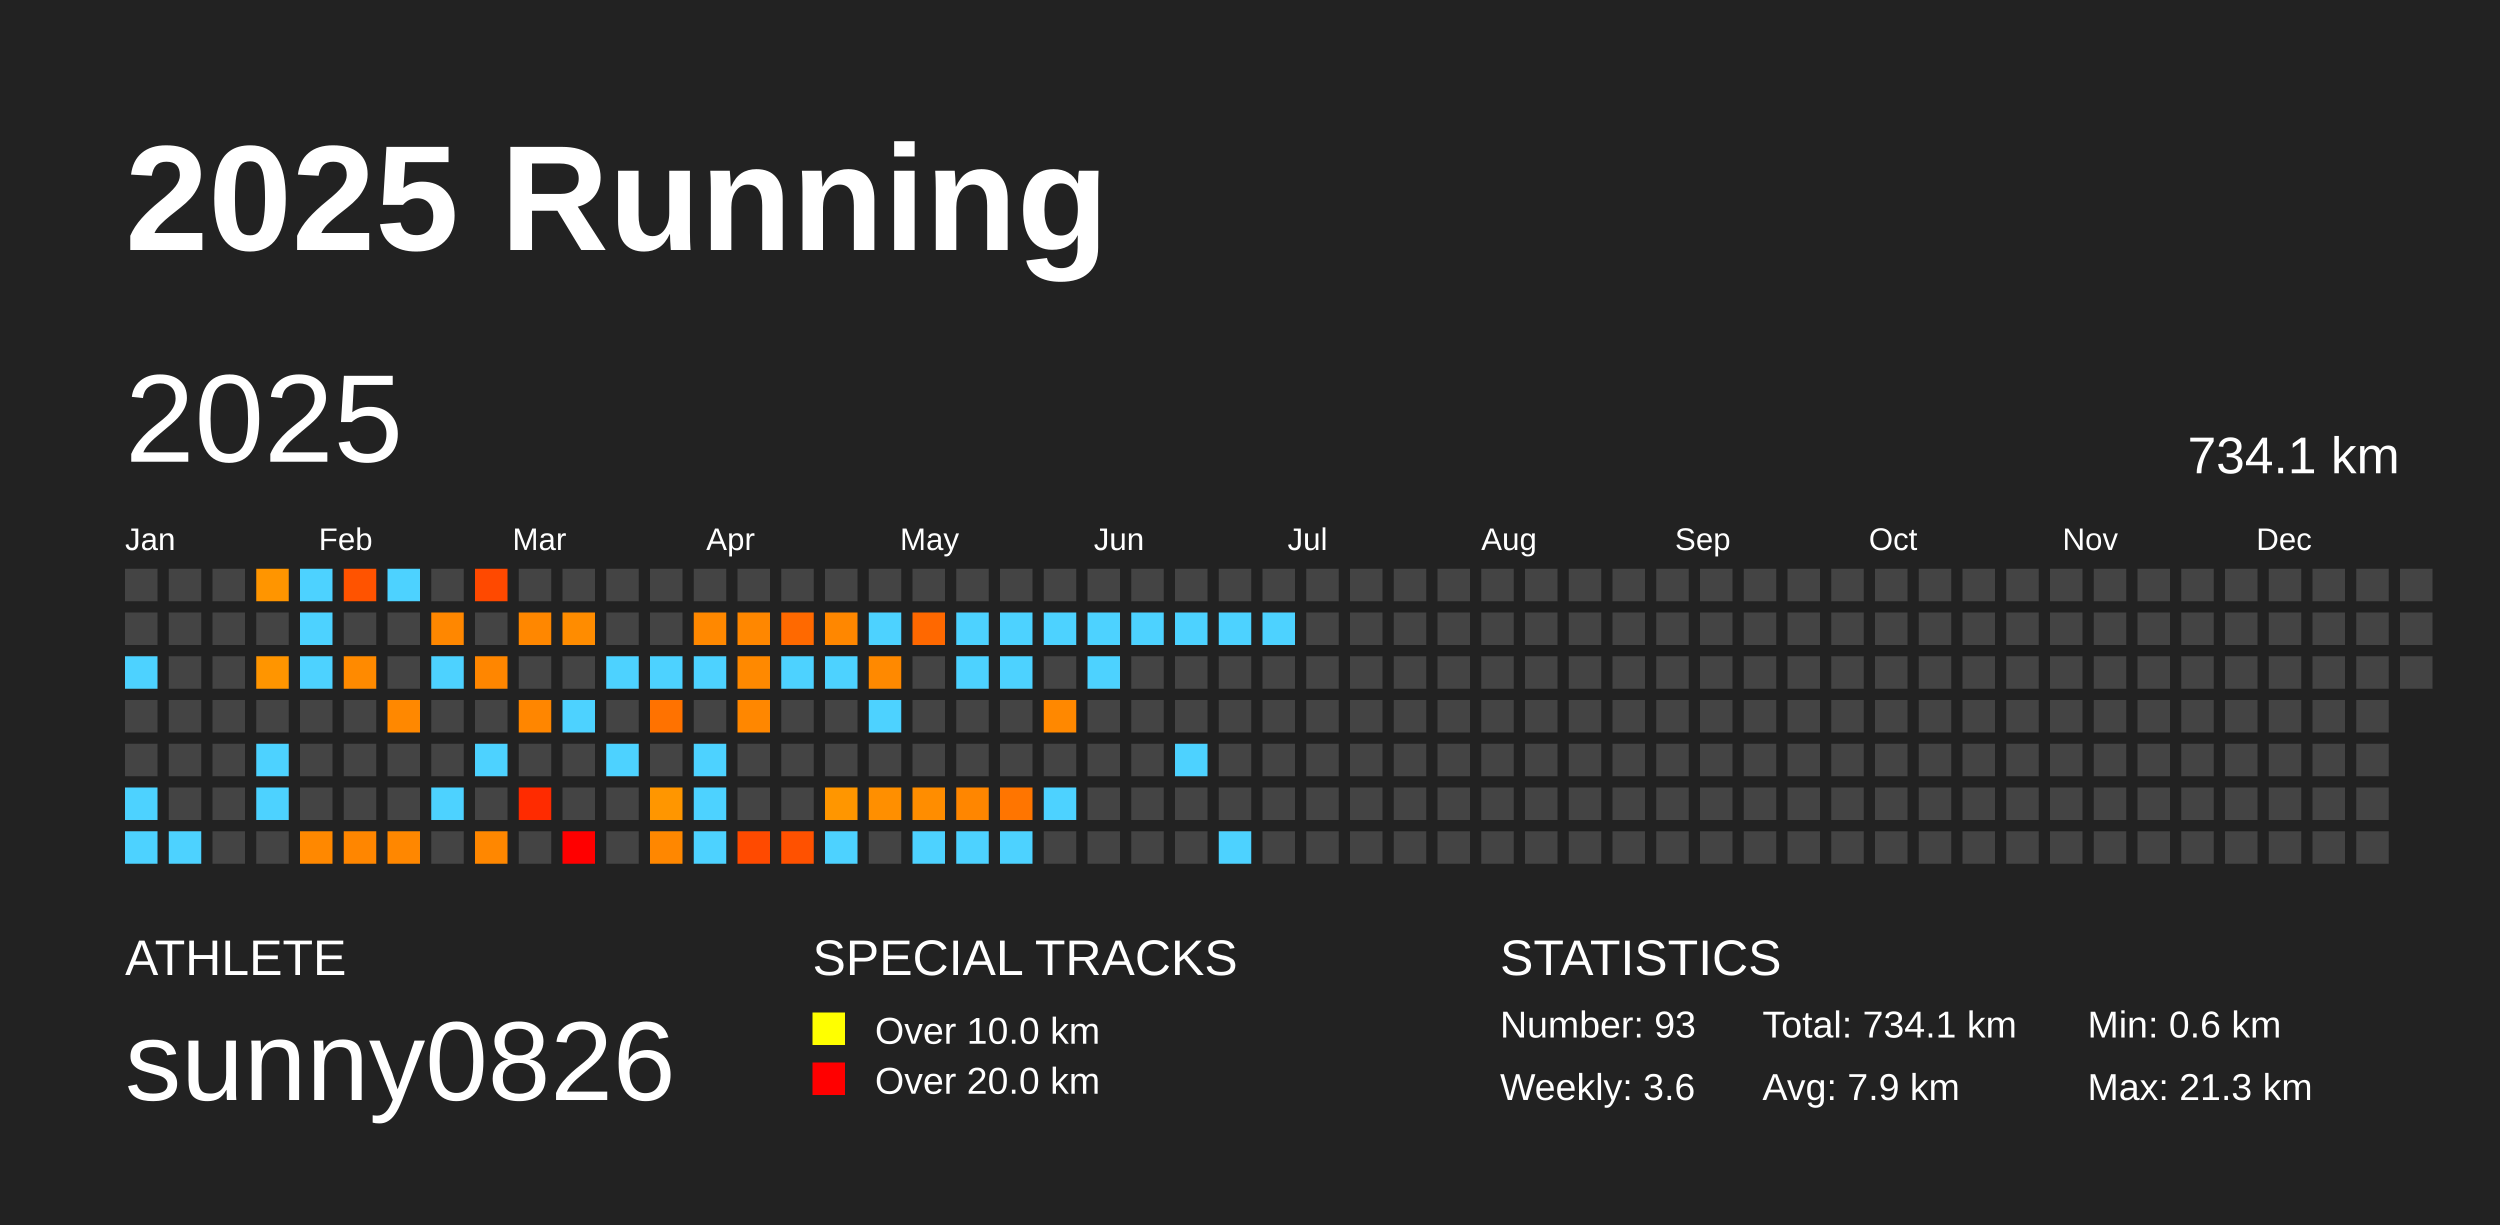
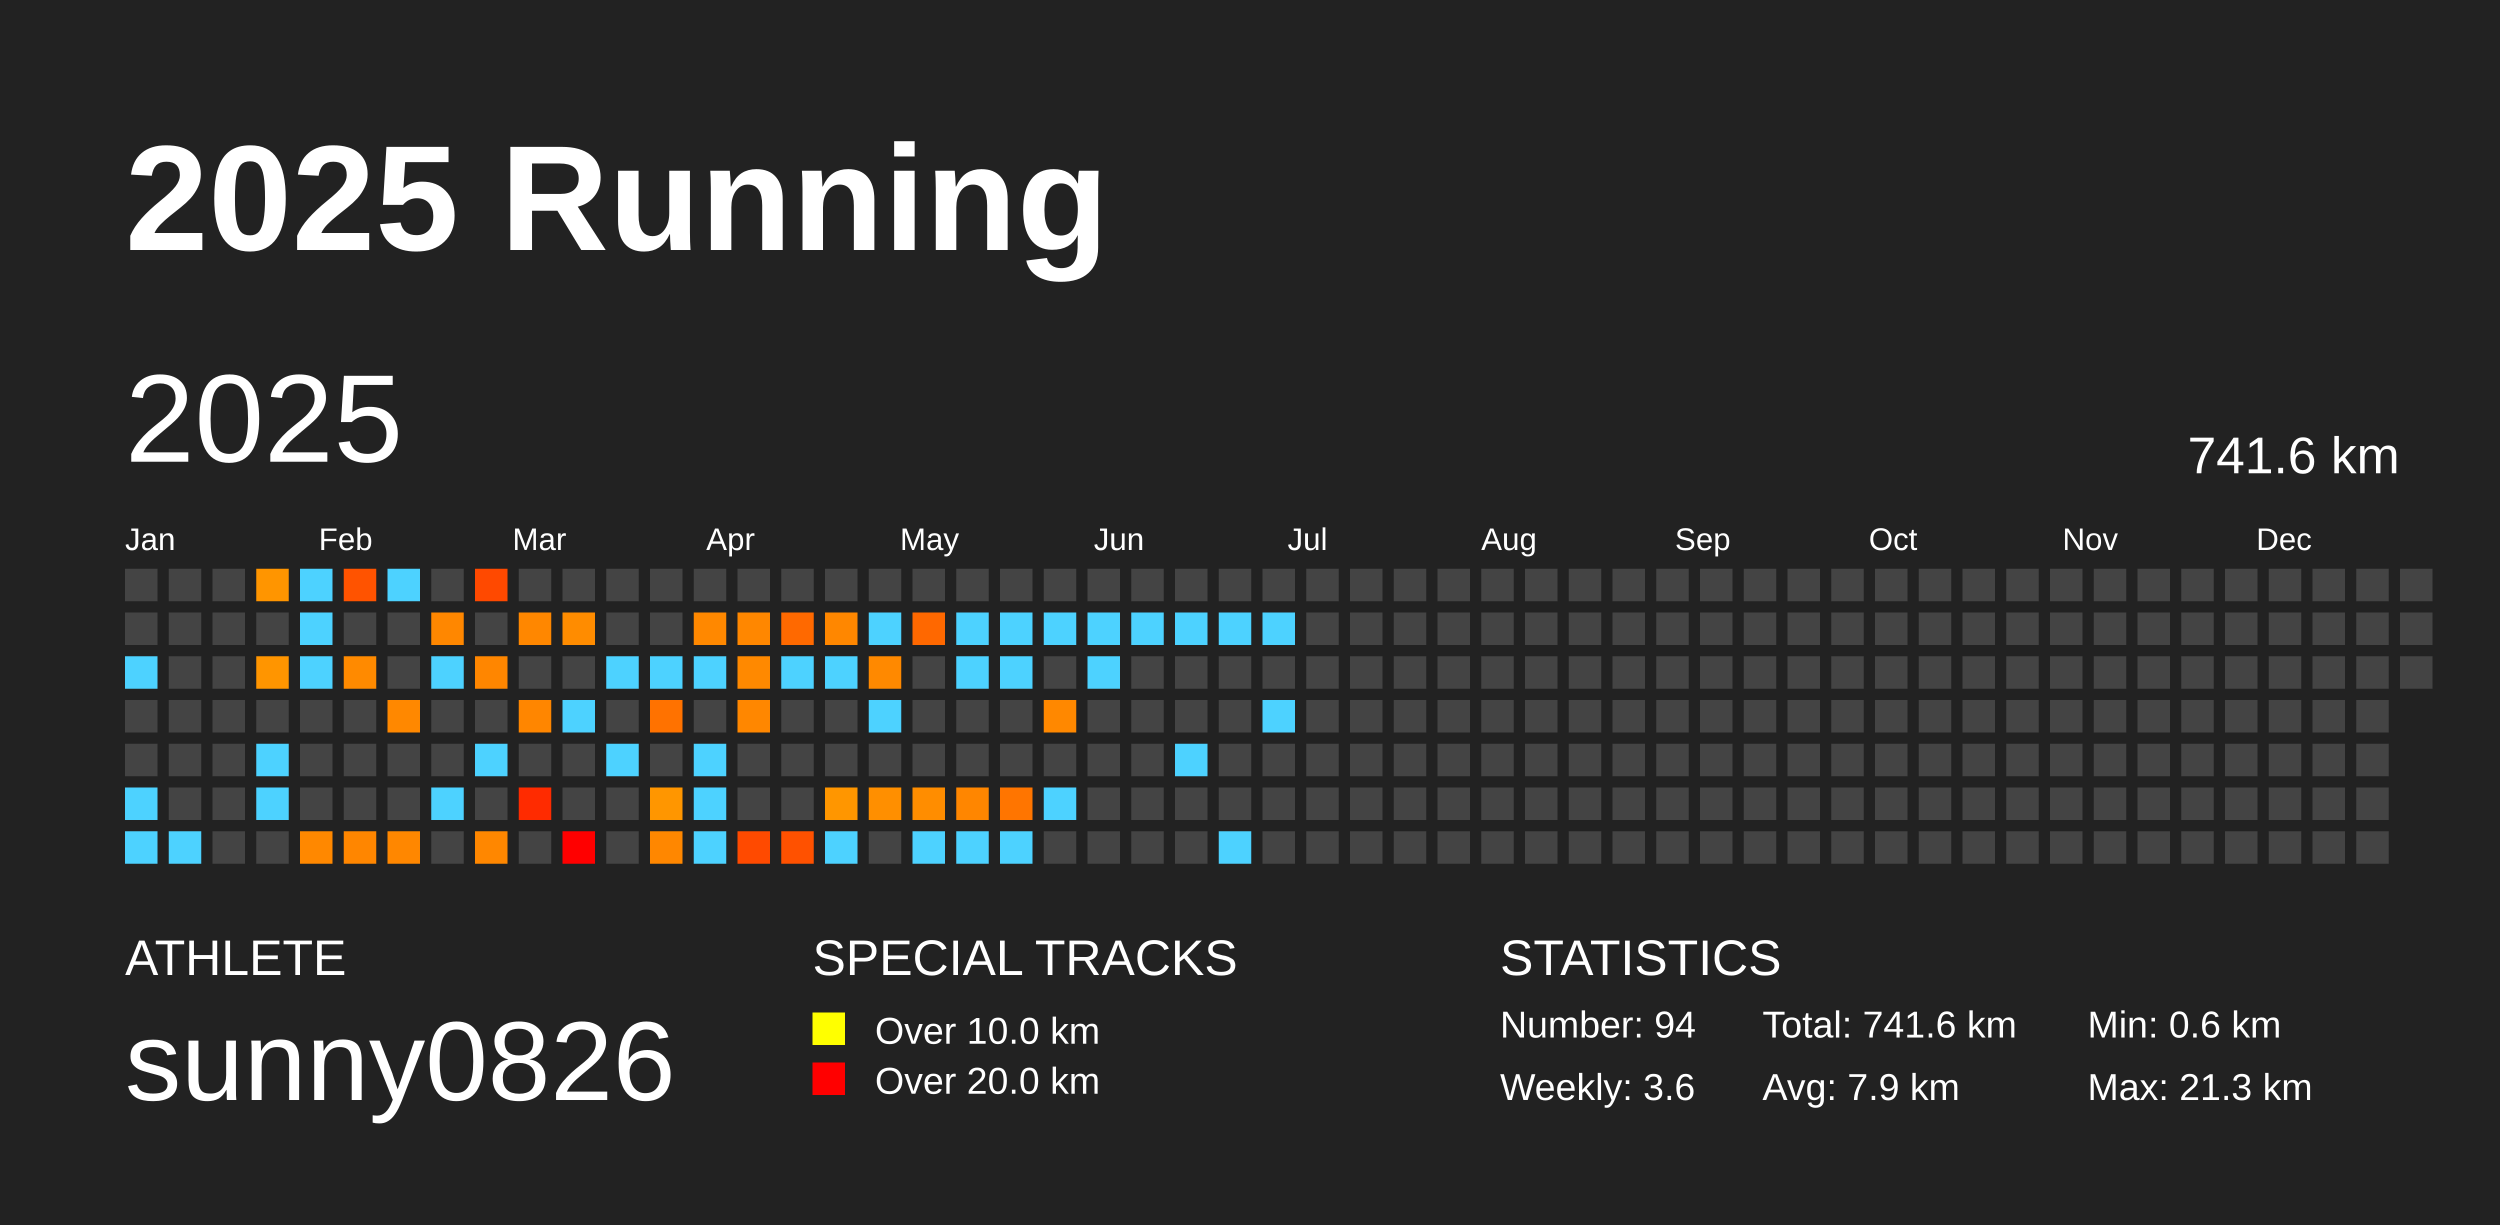
<svg xmlns="http://www.w3.org/2000/svg" baseProfile="full" height="98mm" version="1.1" viewBox="0,0,200,98" width="200mm">
  <defs />
  <rect fill="#222222" height="98" width="200" x="0" y="0" />
  <text fill="#FFFFFF" style="font-size:12px; font-family:Arial; font-weight:bold;" x="10" y="20">2025 Running</text>
  <text fill="#FFFFFF" style="font-size:4px; font-family:Arial" x="10" y="78">ATHLETE</text>
  <text fill="#FFFFFF" style="font-size:9px; font-family:Arial" x="10" y="88">sunny0826</text>
  <text fill="#FFFFFF" style="font-size:4px; font-family:Arial" x="65" y="78">SPECIAL TRACKS</text>
  <rect fill="yellow" height="2.6" width="2.6" x="65" y="81" />
  <text fill="#FFFFFF" style="font-size:3px; font-family:Arial" x="70" y="83.5">Over 10.0 km</text>
  <rect fill="red" height="2.6" width="2.6" x="65" y="85" />
  <text fill="#FFFFFF" style="font-size:3px; font-family:Arial" x="70" y="87.5">Over 20.0 km</text>
  <text fill="#FFFFFF" style="font-size:4px; font-family:Arial" x="120" y="78">STATISTICS</text>
-   <text fill="#FFFFFF" style="font-size:3px; font-family:Arial" x="120" y="83">Number: 93</text>
+   <text fill="#FFFFFF" style="font-size:3px; font-family:Arial" x="120" y="83">Number: 94</text>
  <text fill="#FFFFFF" style="font-size:3px; font-family:Arial" x="120" y="88">Weekly: 3.6</text>
-   <text fill="#FFFFFF" style="font-size:3px; font-family:Arial" x="141" y="83">Total: 734.1 km</text>
+   <text fill="#FFFFFF" style="font-size:3px; font-family:Arial" x="141" y="83">Total: 741.6 km</text>
  <text fill="#FFFFFF" style="font-size:3px; font-family:Arial" x="141" y="88">Avg: 7.9 km</text>
  <text fill="#FFFFFF" style="font-size:3px; font-family:Arial" x="167" y="83">Min: 0.6 km</text>
  <text fill="#FFFFFF" style="font-size:3px; font-family:Arial" x="167" y="88">Max: 21.3 km</text>
  <text dominant-baseline="hanging" fill="#FFFFFF" style="font-size:10.0px; font-family:Arial;" x="10" y="30">2025</text>
-   <text dominant-baseline="hanging" fill="#FFFFFF" style="font-size:4.125px; font-family:Arial;" x="175" y="35">734.1 km</text>
+   <text dominant-baseline="hanging" fill="#FFFFFF" style="font-size:4.125px; font-family:Arial;" x="175" y="35">741.6 km</text>
  <text fill="#FFFFFF" style="font-size:2.5px; font-family:Arial" x="10.0" y="44">Jan</text>
  <text fill="#FFFFFF" style="font-size:2.5px; font-family:Arial" x="25.5" y="44">Feb</text>
  <text fill="#FFFFFF" style="font-size:2.5px; font-family:Arial" x="41.0" y="44">Mar</text>
  <text fill="#FFFFFF" style="font-size:2.5px; font-family:Arial" x="56.5" y="44">Apr</text>
  <text fill="#FFFFFF" style="font-size:2.5px; font-family:Arial" x="72.0" y="44">May</text>
  <text fill="#FFFFFF" style="font-size:2.5px; font-family:Arial" x="87.5" y="44">Jun</text>
  <text fill="#FFFFFF" style="font-size:2.5px; font-family:Arial" x="103.0" y="44">Jul</text>
  <text fill="#FFFFFF" style="font-size:2.5px; font-family:Arial" x="118.5" y="44">Aug</text>
  <text fill="#FFFFFF" style="font-size:2.5px; font-family:Arial" x="134.0" y="44">Sep</text>
  <text fill="#FFFFFF" style="font-size:2.5px; font-family:Arial" x="149.5" y="44">Oct</text>
  <text fill="#FFFFFF" style="font-size:2.5px; font-family:Arial" x="165.0" y="44">Nov</text>
  <text fill="#FFFFFF" style="font-size:2.5px; font-family:Arial" x="180.5" y="44">Dec</text>
  <rect fill="#444444" height="2.6" width="2.6" x="10.0" y="45.5" />
  <rect fill="#444444" height="2.6" width="2.6" x="10.0" y="49.0" />
  <rect fill="#4dd2ff" height="2.6" width="2.6" x="10.0" y="52.5" />
  <rect fill="#444444" height="2.6" width="2.6" x="10.0" y="56.0" />
  <rect fill="#444444" height="2.6" width="2.6" x="10.0" y="59.5" />
  <rect fill="#4dd2ff" height="2.6" width="2.6" x="10.0" y="63.0" />
  <rect fill="#4dd2ff" height="2.6" width="2.6" x="10.0" y="66.5" />
  <rect fill="#444444" height="2.6" width="2.6" x="13.5" y="45.5" />
  <rect fill="#444444" height="2.6" width="2.6" x="13.5" y="49.0" />
  <rect fill="#444444" height="2.6" width="2.6" x="13.5" y="52.5" />
  <rect fill="#444444" height="2.6" width="2.6" x="13.5" y="56.0" />
  <rect fill="#444444" height="2.6" width="2.6" x="13.5" y="59.5" />
  <rect fill="#444444" height="2.6" width="2.6" x="13.5" y="63.0" />
  <rect fill="#4dd2ff" height="2.6" width="2.6" x="13.5" y="66.5" />
  <rect fill="#444444" height="2.6" width="2.6" x="17.0" y="45.5" />
  <rect fill="#444444" height="2.6" width="2.6" x="17.0" y="49.0" />
  <rect fill="#444444" height="2.6" width="2.6" x="17.0" y="52.5" />
  <rect fill="#444444" height="2.6" width="2.6" x="17.0" y="56.0" />
  <rect fill="#444444" height="2.6" width="2.6" x="17.0" y="59.5" />
  <rect fill="#444444" height="2.6" width="2.6" x="17.0" y="63.0" />
  <rect fill="#444444" height="2.6" width="2.6" x="17.0" y="66.5" />
  <rect fill="#ff9500" height="2.6" width="2.6" x="20.5" y="45.5" />
  <rect fill="#444444" height="2.6" width="2.6" x="20.5" y="49.0" />
  <rect fill="#ff9500" height="2.6" width="2.6" x="20.5" y="52.5" />
  <rect fill="#444444" height="2.6" width="2.6" x="20.5" y="56.0" />
  <rect fill="#4dd2ff" height="2.6" width="2.6" x="20.5" y="59.5" />
  <rect fill="#4dd2ff" height="2.6" width="2.6" x="20.5" y="63.0" />
  <rect fill="#444444" height="2.6" width="2.6" x="20.5" y="66.5" />
  <rect fill="#4dd2ff" height="2.6" width="2.6" x="24.0" y="45.5" />
  <rect fill="#4dd2ff" height="2.6" width="2.6" x="24.0" y="49.0" />
  <rect fill="#4dd2ff" height="2.6" width="2.6" x="24.0" y="52.5" />
  <rect fill="#444444" height="2.6" width="2.6" x="24.0" y="56.0" />
  <rect fill="#444444" height="2.6" width="2.6" x="24.0" y="59.5" />
  <rect fill="#444444" height="2.6" width="2.6" x="24.0" y="63.0" />
  <rect fill="#ff8800" height="2.6" width="2.6" x="24.0" y="66.5" />
  <rect fill="#ff5300" height="2.6" width="2.6" x="27.5" y="45.5" />
  <rect fill="#444444" height="2.6" width="2.6" x="27.5" y="49.0" />
  <rect fill="#ff8a00" height="2.6" width="2.6" x="27.5" y="52.5" />
  <rect fill="#444444" height="2.6" width="2.6" x="27.5" y="56.0" />
  <rect fill="#444444" height="2.6" width="2.6" x="27.5" y="59.5" />
  <rect fill="#444444" height="2.6" width="2.6" x="27.5" y="63.0" />
  <rect fill="#ff8600" height="2.6" width="2.6" x="27.5" y="66.5" />
  <rect fill="#4dd2ff" height="2.6" width="2.6" x="31.0" y="45.5" />
  <rect fill="#444444" height="2.6" width="2.6" x="31.0" y="49.0" />
  <rect fill="#444444" height="2.6" width="2.6" x="31.0" y="52.5" />
  <rect fill="#ff8800" height="2.6" width="2.6" x="31.0" y="56.0" />
  <rect fill="#444444" height="2.6" width="2.6" x="31.0" y="59.5" />
  <rect fill="#444444" height="2.6" width="2.6" x="31.0" y="63.0" />
  <rect fill="#ff8700" height="2.6" width="2.6" x="31.0" y="66.5" />
  <rect fill="#444444" height="2.6" width="2.6" x="34.5" y="45.5" />
  <rect fill="#ff8700" height="2.6" width="2.6" x="34.5" y="49.0" />
  <rect fill="#4dd2ff" height="2.6" width="2.6" x="34.5" y="52.5" />
  <rect fill="#444444" height="2.6" width="2.6" x="34.5" y="56.0" />
  <rect fill="#444444" height="2.6" width="2.6" x="34.5" y="59.5" />
  <rect fill="#4dd2ff" height="2.6" width="2.6" x="34.5" y="63.0" />
  <rect fill="#444444" height="2.6" width="2.6" x="34.5" y="66.5" />
  <rect fill="#ff4900" height="2.6" width="2.6" x="38.0" y="45.5" />
  <rect fill="#444444" height="2.6" width="2.6" x="38.0" y="49.0" />
  <rect fill="#ff8600" height="2.6" width="2.6" x="38.0" y="52.5" />
  <rect fill="#444444" height="2.6" width="2.6" x="38.0" y="56.0" />
  <rect fill="#4dd2ff" height="2.6" width="2.6" x="38.0" y="59.5" />
  <rect fill="#444444" height="2.6" width="2.6" x="38.0" y="63.0" />
  <rect fill="#ff8700" height="2.6" width="2.6" x="38.0" y="66.5" />
  <rect fill="#444444" height="2.6" width="2.6" x="41.5" y="45.5" />
  <rect fill="#ff8700" height="2.6" width="2.6" x="41.5" y="49.0" />
  <rect fill="#444444" height="2.6" width="2.6" x="41.5" y="52.5" />
  <rect fill="#ff8600" height="2.6" width="2.6" x="41.5" y="56.0" />
  <rect fill="#444444" height="2.6" width="2.6" x="41.5" y="59.5" />
  <rect fill="#ff2b00" height="2.6" width="2.6" x="41.5" y="63.0" />
  <rect fill="#444444" height="2.6" width="2.6" x="41.5" y="66.5" />
  <rect fill="#444444" height="2.6" width="2.6" x="45.0" y="45.5" />
  <rect fill="#ff8c00" height="2.6" width="2.6" x="45.0" y="49.0" />
  <rect fill="#444444" height="2.6" width="2.6" x="45.0" y="52.5" />
  <rect fill="#4dd2ff" height="2.6" width="2.6" x="45.0" y="56.0" />
  <rect fill="#444444" height="2.6" width="2.6" x="45.0" y="59.5" />
  <rect fill="#444444" height="2.6" width="2.6" x="45.0" y="63.0" />
  <rect fill="red" height="2.6" width="2.6" x="45.0" y="66.5" />
  <rect fill="#444444" height="2.6" width="2.6" x="48.5" y="45.5" />
  <rect fill="#444444" height="2.6" width="2.6" x="48.5" y="49.0" />
  <rect fill="#4dd2ff" height="2.6" width="2.6" x="48.5" y="52.5" />
  <rect fill="#444444" height="2.6" width="2.6" x="48.5" y="56.0" />
  <rect fill="#4dd2ff" height="2.6" width="2.6" x="48.5" y="59.5" />
  <rect fill="#444444" height="2.6" width="2.6" x="48.5" y="63.0" />
  <rect fill="#444444" height="2.6" width="2.6" x="48.5" y="66.5" />
  <rect fill="#444444" height="2.6" width="2.6" x="52.0" y="45.5" />
  <rect fill="#444444" height="2.6" width="2.6" x="52.0" y="49.0" />
  <rect fill="#4dd2ff" height="2.6" width="2.6" x="52.0" y="52.5" />
  <rect fill="#ff7200" height="2.6" width="2.6" x="52.0" y="56.0" />
  <rect fill="#444444" height="2.6" width="2.6" x="52.0" y="59.5" />
  <rect fill="#ff9600" height="2.6" width="2.6" x="52.0" y="63.0" />
  <rect fill="#ff8700" height="2.6" width="2.6" x="52.0" y="66.5" />
  <rect fill="#444444" height="2.6" width="2.6" x="55.5" y="45.5" />
  <rect fill="#ff8800" height="2.6" width="2.6" x="55.5" y="49.0" />
  <rect fill="#4dd2ff" height="2.6" width="2.6" x="55.5" y="52.5" />
  <rect fill="#444444" height="2.6" width="2.6" x="55.5" y="56.0" />
  <rect fill="#4dd2ff" height="2.6" width="2.6" x="55.5" y="59.5" />
  <rect fill="#4dd2ff" height="2.6" width="2.6" x="55.5" y="63.0" />
  <rect fill="#4dd2ff" height="2.6" width="2.6" x="55.5" y="66.5" />
  <rect fill="#444444" height="2.6" width="2.6" x="59.0" y="45.5" />
  <rect fill="#ff8700" height="2.6" width="2.6" x="59.0" y="49.0" />
  <rect fill="#ff8900" height="2.6" width="2.6" x="59.0" y="52.5" />
  <rect fill="#ff8700" height="2.6" width="2.6" x="59.0" y="56.0" />
  <rect fill="#444444" height="2.6" width="2.6" x="59.0" y="59.5" />
  <rect fill="#444444" height="2.6" width="2.6" x="59.0" y="63.0" />
  <rect fill="#ff4a00" height="2.6" width="2.6" x="59.0" y="66.5" />
  <rect fill="#444444" height="2.6" width="2.6" x="62.5" y="45.5" />
  <rect fill="#ff6900" height="2.6" width="2.6" x="62.5" y="49.0" />
  <rect fill="#4dd2ff" height="2.6" width="2.6" x="62.5" y="52.5" />
  <rect fill="#444444" height="2.6" width="2.6" x="62.5" y="56.0" />
  <rect fill="#444444" height="2.6" width="2.6" x="62.5" y="59.5" />
  <rect fill="#444444" height="2.6" width="2.6" x="62.5" y="63.0" />
  <rect fill="#ff5100" height="2.6" width="2.6" x="62.5" y="66.5" />
  <rect fill="#444444" height="2.6" width="2.6" x="66.0" y="45.5" />
  <rect fill="#ff8700" height="2.6" width="2.6" x="66.0" y="49.0" />
  <rect fill="#4dd2ff" height="2.6" width="2.6" x="66.0" y="52.5" />
  <rect fill="#444444" height="2.6" width="2.6" x="66.0" y="56.0" />
  <rect fill="#444444" height="2.6" width="2.6" x="66.0" y="59.5" />
  <rect fill="#ff9600" height="2.6" width="2.6" x="66.0" y="63.0" />
  <rect fill="#4dd2ff" height="2.6" width="2.6" x="66.0" y="66.5" />
  <rect fill="#444444" height="2.6" width="2.6" x="69.5" y="45.5" />
  <rect fill="#4dd2ff" height="2.6" width="2.6" x="69.5" y="49.0" />
  <rect fill="#ff8900" height="2.6" width="2.6" x="69.5" y="52.5" />
  <rect fill="#4dd2ff" height="2.6" width="2.6" x="69.5" y="56.0" />
  <rect fill="#444444" height="2.6" width="2.6" x="69.5" y="59.5" />
  <rect fill="#ff8f00" height="2.6" width="2.6" x="69.5" y="63.0" />
  <rect fill="#444444" height="2.6" width="2.6" x="69.5" y="66.5" />
  <rect fill="#444444" height="2.6" width="2.6" x="73.0" y="45.5" />
  <rect fill="#ff6800" height="2.6" width="2.6" x="73.0" y="49.0" />
  <rect fill="#444444" height="2.6" width="2.6" x="73.0" y="52.5" />
  <rect fill="#444444" height="2.6" width="2.6" x="73.0" y="56.0" />
  <rect fill="#444444" height="2.6" width="2.6" x="73.0" y="59.5" />
  <rect fill="#ff8d00" height="2.6" width="2.6" x="73.0" y="63.0" />
  <rect fill="#4dd2ff" height="2.6" width="2.6" x="73.0" y="66.5" />
  <rect fill="#444444" height="2.6" width="2.6" x="76.5" y="45.5" />
  <rect fill="#4dd2ff" height="2.6" width="2.6" x="76.5" y="49.0" />
  <rect fill="#4dd2ff" height="2.6" width="2.6" x="76.5" y="52.5" />
  <rect fill="#444444" height="2.6" width="2.6" x="76.5" y="56.0" />
  <rect fill="#444444" height="2.6" width="2.6" x="76.5" y="59.5" />
  <rect fill="#ff8600" height="2.6" width="2.6" x="76.5" y="63.0" />
  <rect fill="#4dd2ff" height="2.6" width="2.6" x="76.5" y="66.5" />
  <rect fill="#444444" height="2.6" width="2.6" x="80.0" y="45.5" />
  <rect fill="#4dd2ff" height="2.6" width="2.6" x="80.0" y="49.0" />
  <rect fill="#4dd2ff" height="2.6" width="2.6" x="80.0" y="52.5" />
  <rect fill="#444444" height="2.6" width="2.6" x="80.0" y="56.0" />
  <rect fill="#444444" height="2.6" width="2.6" x="80.0" y="59.5" />
  <rect fill="#ff7500" height="2.6" width="2.6" x="80.0" y="63.0" />
  <rect fill="#4dd2ff" height="2.6" width="2.6" x="80.0" y="66.5" />
  <rect fill="#444444" height="2.6" width="2.6" x="83.5" y="45.5" />
  <rect fill="#4dd2ff" height="2.6" width="2.6" x="83.5" y="49.0" />
  <rect fill="#444444" height="2.6" width="2.6" x="83.5" y="52.5" />
  <rect fill="#ff8800" height="2.6" width="2.6" x="83.5" y="56.0" />
  <rect fill="#444444" height="2.6" width="2.6" x="83.5" y="59.5" />
  <rect fill="#4dd2ff" height="2.6" width="2.6" x="83.5" y="63.0" />
  <rect fill="#444444" height="2.6" width="2.6" x="83.5" y="66.5" />
  <rect fill="#444444" height="2.6" width="2.6" x="87.0" y="45.5" />
  <rect fill="#4dd2ff" height="2.6" width="2.6" x="87.0" y="49.0" />
  <rect fill="#4dd2ff" height="2.6" width="2.6" x="87.0" y="52.5" />
  <rect fill="#444444" height="2.6" width="2.6" x="87.0" y="56.0" />
  <rect fill="#444444" height="2.6" width="2.6" x="87.0" y="59.5" />
  <rect fill="#444444" height="2.6" width="2.6" x="87.0" y="63.0" />
  <rect fill="#444444" height="2.6" width="2.6" x="87.0" y="66.5" />
  <rect fill="#444444" height="2.6" width="2.6" x="90.5" y="45.5" />
  <rect fill="#4dd2ff" height="2.6" width="2.6" x="90.5" y="49.0" />
  <rect fill="#444444" height="2.6" width="2.6" x="90.5" y="52.5" />
  <rect fill="#444444" height="2.6" width="2.6" x="90.5" y="56.0" />
  <rect fill="#444444" height="2.6" width="2.6" x="90.5" y="59.5" />
  <rect fill="#444444" height="2.6" width="2.6" x="90.5" y="63.0" />
  <rect fill="#444444" height="2.6" width="2.6" x="90.5" y="66.5" />
  <rect fill="#444444" height="2.6" width="2.6" x="94.0" y="45.5" />
  <rect fill="#4dd2ff" height="2.6" width="2.6" x="94.0" y="49.0" />
  <rect fill="#444444" height="2.6" width="2.6" x="94.0" y="52.5" />
  <rect fill="#444444" height="2.6" width="2.6" x="94.0" y="56.0" />
  <rect fill="#4dd2ff" height="2.6" width="2.6" x="94.0" y="59.5" />
  <rect fill="#444444" height="2.6" width="2.6" x="94.0" y="63.0" />
  <rect fill="#444444" height="2.6" width="2.6" x="94.0" y="66.5" />
  <rect fill="#444444" height="2.6" width="2.6" x="97.5" y="45.5" />
  <rect fill="#4dd2ff" height="2.6" width="2.6" x="97.5" y="49.0" />
  <rect fill="#444444" height="2.6" width="2.6" x="97.5" y="52.5" />
  <rect fill="#444444" height="2.6" width="2.6" x="97.5" y="56.0" />
  <rect fill="#444444" height="2.6" width="2.6" x="97.5" y="59.5" />
  <rect fill="#444444" height="2.6" width="2.6" x="97.5" y="63.0" />
  <rect fill="#4dd2ff" height="2.6" width="2.6" x="97.5" y="66.5" />
  <rect fill="#444444" height="2.6" width="2.6" x="101.0" y="45.5" />
  <rect fill="#4dd2ff" height="2.6" width="2.6" x="101.0" y="49.0" />
  <rect fill="#444444" height="2.6" width="2.6" x="101.0" y="52.5" />
-   <rect fill="#444444" height="2.6" width="2.6" x="101.0" y="56.0" />
+   <rect fill="#4dd2ff" height="2.6" width="2.6" x="101.0" y="56.0" />
  <rect fill="#444444" height="2.6" width="2.6" x="101.0" y="59.5" />
  <rect fill="#444444" height="2.6" width="2.6" x="101.0" y="63.0" />
  <rect fill="#444444" height="2.6" width="2.6" x="101.0" y="66.5" />
  <rect fill="#444444" height="2.6" width="2.6" x="104.5" y="45.5" />
  <rect fill="#444444" height="2.6" width="2.6" x="104.5" y="49.0" />
  <rect fill="#444444" height="2.6" width="2.6" x="104.5" y="52.5" />
  <rect fill="#444444" height="2.6" width="2.6" x="104.5" y="56.0" />
  <rect fill="#444444" height="2.6" width="2.6" x="104.5" y="59.5" />
  <rect fill="#444444" height="2.6" width="2.6" x="104.5" y="63.0" />
  <rect fill="#444444" height="2.6" width="2.6" x="104.5" y="66.5" />
  <rect fill="#444444" height="2.6" width="2.6" x="108.0" y="45.5" />
  <rect fill="#444444" height="2.6" width="2.6" x="108.0" y="49.0" />
  <rect fill="#444444" height="2.6" width="2.6" x="108.0" y="52.5" />
  <rect fill="#444444" height="2.6" width="2.6" x="108.0" y="56.0" />
  <rect fill="#444444" height="2.6" width="2.6" x="108.0" y="59.5" />
  <rect fill="#444444" height="2.6" width="2.6" x="108.0" y="63.0" />
  <rect fill="#444444" height="2.6" width="2.6" x="108.0" y="66.5" />
  <rect fill="#444444" height="2.6" width="2.6" x="111.5" y="45.5" />
  <rect fill="#444444" height="2.6" width="2.6" x="111.5" y="49.0" />
  <rect fill="#444444" height="2.6" width="2.6" x="111.5" y="52.5" />
  <rect fill="#444444" height="2.6" width="2.6" x="111.5" y="56.0" />
  <rect fill="#444444" height="2.6" width="2.6" x="111.5" y="59.5" />
  <rect fill="#444444" height="2.6" width="2.6" x="111.5" y="63.0" />
  <rect fill="#444444" height="2.6" width="2.6" x="111.5" y="66.5" />
  <rect fill="#444444" height="2.6" width="2.6" x="115.0" y="45.5" />
  <rect fill="#444444" height="2.6" width="2.6" x="115.0" y="49.0" />
  <rect fill="#444444" height="2.6" width="2.6" x="115.0" y="52.5" />
  <rect fill="#444444" height="2.6" width="2.6" x="115.0" y="56.0" />
  <rect fill="#444444" height="2.6" width="2.6" x="115.0" y="59.5" />
  <rect fill="#444444" height="2.6" width="2.6" x="115.0" y="63.0" />
  <rect fill="#444444" height="2.6" width="2.6" x="115.0" y="66.5" />
  <rect fill="#444444" height="2.6" width="2.6" x="118.5" y="45.5" />
  <rect fill="#444444" height="2.6" width="2.6" x="118.5" y="49.0" />
  <rect fill="#444444" height="2.6" width="2.6" x="118.5" y="52.5" />
  <rect fill="#444444" height="2.6" width="2.6" x="118.5" y="56.0" />
  <rect fill="#444444" height="2.6" width="2.6" x="118.5" y="59.5" />
  <rect fill="#444444" height="2.6" width="2.6" x="118.5" y="63.0" />
  <rect fill="#444444" height="2.6" width="2.6" x="118.5" y="66.5" />
  <rect fill="#444444" height="2.6" width="2.6" x="122.0" y="45.5" />
  <rect fill="#444444" height="2.6" width="2.6" x="122.0" y="49.0" />
  <rect fill="#444444" height="2.6" width="2.6" x="122.0" y="52.5" />
  <rect fill="#444444" height="2.6" width="2.6" x="122.0" y="56.0" />
  <rect fill="#444444" height="2.6" width="2.6" x="122.0" y="59.5" />
  <rect fill="#444444" height="2.6" width="2.6" x="122.0" y="63.0" />
  <rect fill="#444444" height="2.6" width="2.6" x="122.0" y="66.5" />
  <rect fill="#444444" height="2.6" width="2.6" x="125.5" y="45.5" />
  <rect fill="#444444" height="2.6" width="2.6" x="125.5" y="49.0" />
  <rect fill="#444444" height="2.6" width="2.6" x="125.5" y="52.5" />
  <rect fill="#444444" height="2.6" width="2.6" x="125.5" y="56.0" />
  <rect fill="#444444" height="2.6" width="2.6" x="125.5" y="59.5" />
  <rect fill="#444444" height="2.6" width="2.6" x="125.5" y="63.0" />
  <rect fill="#444444" height="2.6" width="2.6" x="125.5" y="66.5" />
  <rect fill="#444444" height="2.6" width="2.6" x="129.0" y="45.5" />
  <rect fill="#444444" height="2.6" width="2.6" x="129.0" y="49.0" />
  <rect fill="#444444" height="2.6" width="2.6" x="129.0" y="52.5" />
  <rect fill="#444444" height="2.6" width="2.6" x="129.0" y="56.0" />
  <rect fill="#444444" height="2.6" width="2.6" x="129.0" y="59.5" />
  <rect fill="#444444" height="2.6" width="2.6" x="129.0" y="63.0" />
  <rect fill="#444444" height="2.6" width="2.6" x="129.0" y="66.5" />
  <rect fill="#444444" height="2.6" width="2.6" x="132.5" y="45.5" />
  <rect fill="#444444" height="2.6" width="2.6" x="132.5" y="49.0" />
  <rect fill="#444444" height="2.6" width="2.6" x="132.5" y="52.5" />
  <rect fill="#444444" height="2.6" width="2.6" x="132.5" y="56.0" />
  <rect fill="#444444" height="2.6" width="2.6" x="132.5" y="59.5" />
  <rect fill="#444444" height="2.6" width="2.6" x="132.5" y="63.0" />
  <rect fill="#444444" height="2.6" width="2.6" x="132.5" y="66.5" />
  <rect fill="#444444" height="2.6" width="2.6" x="136.0" y="45.5" />
  <rect fill="#444444" height="2.6" width="2.6" x="136.0" y="49.0" />
  <rect fill="#444444" height="2.6" width="2.6" x="136.0" y="52.5" />
  <rect fill="#444444" height="2.6" width="2.6" x="136.0" y="56.0" />
  <rect fill="#444444" height="2.6" width="2.6" x="136.0" y="59.5" />
  <rect fill="#444444" height="2.6" width="2.6" x="136.0" y="63.0" />
  <rect fill="#444444" height="2.6" width="2.6" x="136.0" y="66.5" />
  <rect fill="#444444" height="2.6" width="2.6" x="139.5" y="45.5" />
  <rect fill="#444444" height="2.6" width="2.6" x="139.5" y="49.0" />
  <rect fill="#444444" height="2.6" width="2.6" x="139.5" y="52.5" />
  <rect fill="#444444" height="2.6" width="2.6" x="139.5" y="56.0" />
  <rect fill="#444444" height="2.6" width="2.6" x="139.5" y="59.5" />
  <rect fill="#444444" height="2.6" width="2.6" x="139.5" y="63.0" />
  <rect fill="#444444" height="2.6" width="2.6" x="139.5" y="66.5" />
  <rect fill="#444444" height="2.6" width="2.6" x="143.0" y="45.5" />
  <rect fill="#444444" height="2.6" width="2.6" x="143.0" y="49.0" />
  <rect fill="#444444" height="2.6" width="2.6" x="143.0" y="52.5" />
  <rect fill="#444444" height="2.6" width="2.6" x="143.0" y="56.0" />
  <rect fill="#444444" height="2.6" width="2.6" x="143.0" y="59.5" />
  <rect fill="#444444" height="2.6" width="2.6" x="143.0" y="63.0" />
  <rect fill="#444444" height="2.6" width="2.6" x="143.0" y="66.5" />
  <rect fill="#444444" height="2.6" width="2.6" x="146.5" y="45.5" />
  <rect fill="#444444" height="2.6" width="2.6" x="146.5" y="49.0" />
  <rect fill="#444444" height="2.6" width="2.6" x="146.5" y="52.5" />
  <rect fill="#444444" height="2.6" width="2.6" x="146.5" y="56.0" />
  <rect fill="#444444" height="2.6" width="2.6" x="146.5" y="59.5" />
  <rect fill="#444444" height="2.6" width="2.6" x="146.5" y="63.0" />
  <rect fill="#444444" height="2.6" width="2.6" x="146.5" y="66.5" />
  <rect fill="#444444" height="2.6" width="2.6" x="150.0" y="45.5" />
  <rect fill="#444444" height="2.6" width="2.6" x="150.0" y="49.0" />
  <rect fill="#444444" height="2.6" width="2.6" x="150.0" y="52.5" />
  <rect fill="#444444" height="2.6" width="2.6" x="150.0" y="56.0" />
  <rect fill="#444444" height="2.6" width="2.6" x="150.0" y="59.5" />
  <rect fill="#444444" height="2.6" width="2.6" x="150.0" y="63.0" />
  <rect fill="#444444" height="2.6" width="2.6" x="150.0" y="66.5" />
  <rect fill="#444444" height="2.6" width="2.6" x="153.5" y="45.5" />
  <rect fill="#444444" height="2.6" width="2.6" x="153.5" y="49.0" />
  <rect fill="#444444" height="2.6" width="2.6" x="153.5" y="52.5" />
  <rect fill="#444444" height="2.6" width="2.6" x="153.5" y="56.0" />
  <rect fill="#444444" height="2.6" width="2.6" x="153.5" y="59.5" />
  <rect fill="#444444" height="2.6" width="2.6" x="153.5" y="63.0" />
  <rect fill="#444444" height="2.6" width="2.6" x="153.5" y="66.5" />
  <rect fill="#444444" height="2.6" width="2.6" x="157.0" y="45.5" />
  <rect fill="#444444" height="2.6" width="2.6" x="157.0" y="49.0" />
  <rect fill="#444444" height="2.6" width="2.6" x="157.0" y="52.5" />
  <rect fill="#444444" height="2.6" width="2.6" x="157.0" y="56.0" />
  <rect fill="#444444" height="2.6" width="2.6" x="157.0" y="59.5" />
  <rect fill="#444444" height="2.6" width="2.6" x="157.0" y="63.0" />
  <rect fill="#444444" height="2.6" width="2.6" x="157.0" y="66.5" />
  <rect fill="#444444" height="2.6" width="2.6" x="160.5" y="45.5" />
  <rect fill="#444444" height="2.6" width="2.6" x="160.5" y="49.0" />
  <rect fill="#444444" height="2.6" width="2.6" x="160.5" y="52.5" />
  <rect fill="#444444" height="2.6" width="2.6" x="160.5" y="56.0" />
  <rect fill="#444444" height="2.6" width="2.6" x="160.5" y="59.5" />
  <rect fill="#444444" height="2.6" width="2.6" x="160.5" y="63.0" />
  <rect fill="#444444" height="2.6" width="2.6" x="160.5" y="66.5" />
  <rect fill="#444444" height="2.6" width="2.6" x="164.0" y="45.5" />
  <rect fill="#444444" height="2.6" width="2.6" x="164.0" y="49.0" />
  <rect fill="#444444" height="2.6" width="2.6" x="164.0" y="52.5" />
  <rect fill="#444444" height="2.6" width="2.6" x="164.0" y="56.0" />
  <rect fill="#444444" height="2.6" width="2.6" x="164.0" y="59.5" />
  <rect fill="#444444" height="2.6" width="2.6" x="164.0" y="63.0" />
  <rect fill="#444444" height="2.6" width="2.6" x="164.0" y="66.5" />
  <rect fill="#444444" height="2.6" width="2.6" x="167.5" y="45.5" />
  <rect fill="#444444" height="2.6" width="2.6" x="167.5" y="49.0" />
  <rect fill="#444444" height="2.6" width="2.6" x="167.5" y="52.5" />
  <rect fill="#444444" height="2.6" width="2.6" x="167.5" y="56.0" />
  <rect fill="#444444" height="2.6" width="2.6" x="167.5" y="59.5" />
  <rect fill="#444444" height="2.6" width="2.6" x="167.5" y="63.0" />
  <rect fill="#444444" height="2.6" width="2.6" x="167.5" y="66.5" />
  <rect fill="#444444" height="2.6" width="2.6" x="171.0" y="45.5" />
  <rect fill="#444444" height="2.6" width="2.6" x="171.0" y="49.0" />
  <rect fill="#444444" height="2.6" width="2.6" x="171.0" y="52.5" />
  <rect fill="#444444" height="2.6" width="2.6" x="171.0" y="56.0" />
  <rect fill="#444444" height="2.6" width="2.6" x="171.0" y="59.5" />
  <rect fill="#444444" height="2.6" width="2.6" x="171.0" y="63.0" />
  <rect fill="#444444" height="2.6" width="2.6" x="171.0" y="66.5" />
  <rect fill="#444444" height="2.6" width="2.6" x="174.5" y="45.5" />
  <rect fill="#444444" height="2.6" width="2.6" x="174.5" y="49.0" />
  <rect fill="#444444" height="2.6" width="2.6" x="174.5" y="52.5" />
  <rect fill="#444444" height="2.6" width="2.6" x="174.5" y="56.0" />
  <rect fill="#444444" height="2.6" width="2.6" x="174.5" y="59.5" />
  <rect fill="#444444" height="2.6" width="2.6" x="174.5" y="63.0" />
  <rect fill="#444444" height="2.6" width="2.6" x="174.5" y="66.5" />
  <rect fill="#444444" height="2.6" width="2.6" x="178.0" y="45.5" />
  <rect fill="#444444" height="2.6" width="2.6" x="178.0" y="49.0" />
  <rect fill="#444444" height="2.6" width="2.6" x="178.0" y="52.5" />
  <rect fill="#444444" height="2.6" width="2.6" x="178.0" y="56.0" />
  <rect fill="#444444" height="2.6" width="2.6" x="178.0" y="59.5" />
  <rect fill="#444444" height="2.6" width="2.6" x="178.0" y="63.0" />
  <rect fill="#444444" height="2.6" width="2.6" x="178.0" y="66.5" />
  <rect fill="#444444" height="2.6" width="2.6" x="181.5" y="45.5" />
  <rect fill="#444444" height="2.6" width="2.6" x="181.5" y="49.0" />
  <rect fill="#444444" height="2.6" width="2.6" x="181.5" y="52.5" />
  <rect fill="#444444" height="2.6" width="2.6" x="181.5" y="56.0" />
  <rect fill="#444444" height="2.6" width="2.6" x="181.5" y="59.5" />
  <rect fill="#444444" height="2.6" width="2.6" x="181.5" y="63.0" />
  <rect fill="#444444" height="2.6" width="2.6" x="181.5" y="66.5" />
  <rect fill="#444444" height="2.6" width="2.6" x="185.0" y="45.5" />
  <rect fill="#444444" height="2.6" width="2.6" x="185.0" y="49.0" />
  <rect fill="#444444" height="2.6" width="2.6" x="185.0" y="52.5" />
  <rect fill="#444444" height="2.6" width="2.6" x="185.0" y="56.0" />
  <rect fill="#444444" height="2.6" width="2.6" x="185.0" y="59.5" />
  <rect fill="#444444" height="2.6" width="2.6" x="185.0" y="63.0" />
  <rect fill="#444444" height="2.6" width="2.6" x="185.0" y="66.5" />
  <rect fill="#444444" height="2.6" width="2.6" x="188.5" y="45.5" />
  <rect fill="#444444" height="2.6" width="2.6" x="188.5" y="49.0" />
  <rect fill="#444444" height="2.6" width="2.6" x="188.5" y="52.5" />
  <rect fill="#444444" height="2.6" width="2.6" x="188.5" y="56.0" />
  <rect fill="#444444" height="2.6" width="2.6" x="188.5" y="59.5" />
  <rect fill="#444444" height="2.6" width="2.6" x="188.5" y="63.0" />
  <rect fill="#444444" height="2.6" width="2.6" x="188.5" y="66.5" />
  <rect fill="#444444" height="2.6" width="2.6" x="192.0" y="45.5" />
  <rect fill="#444444" height="2.6" width="2.6" x="192.0" y="49.0" />
  <rect fill="#444444" height="2.6" width="2.6" x="192.0" y="52.5" />
</svg>
